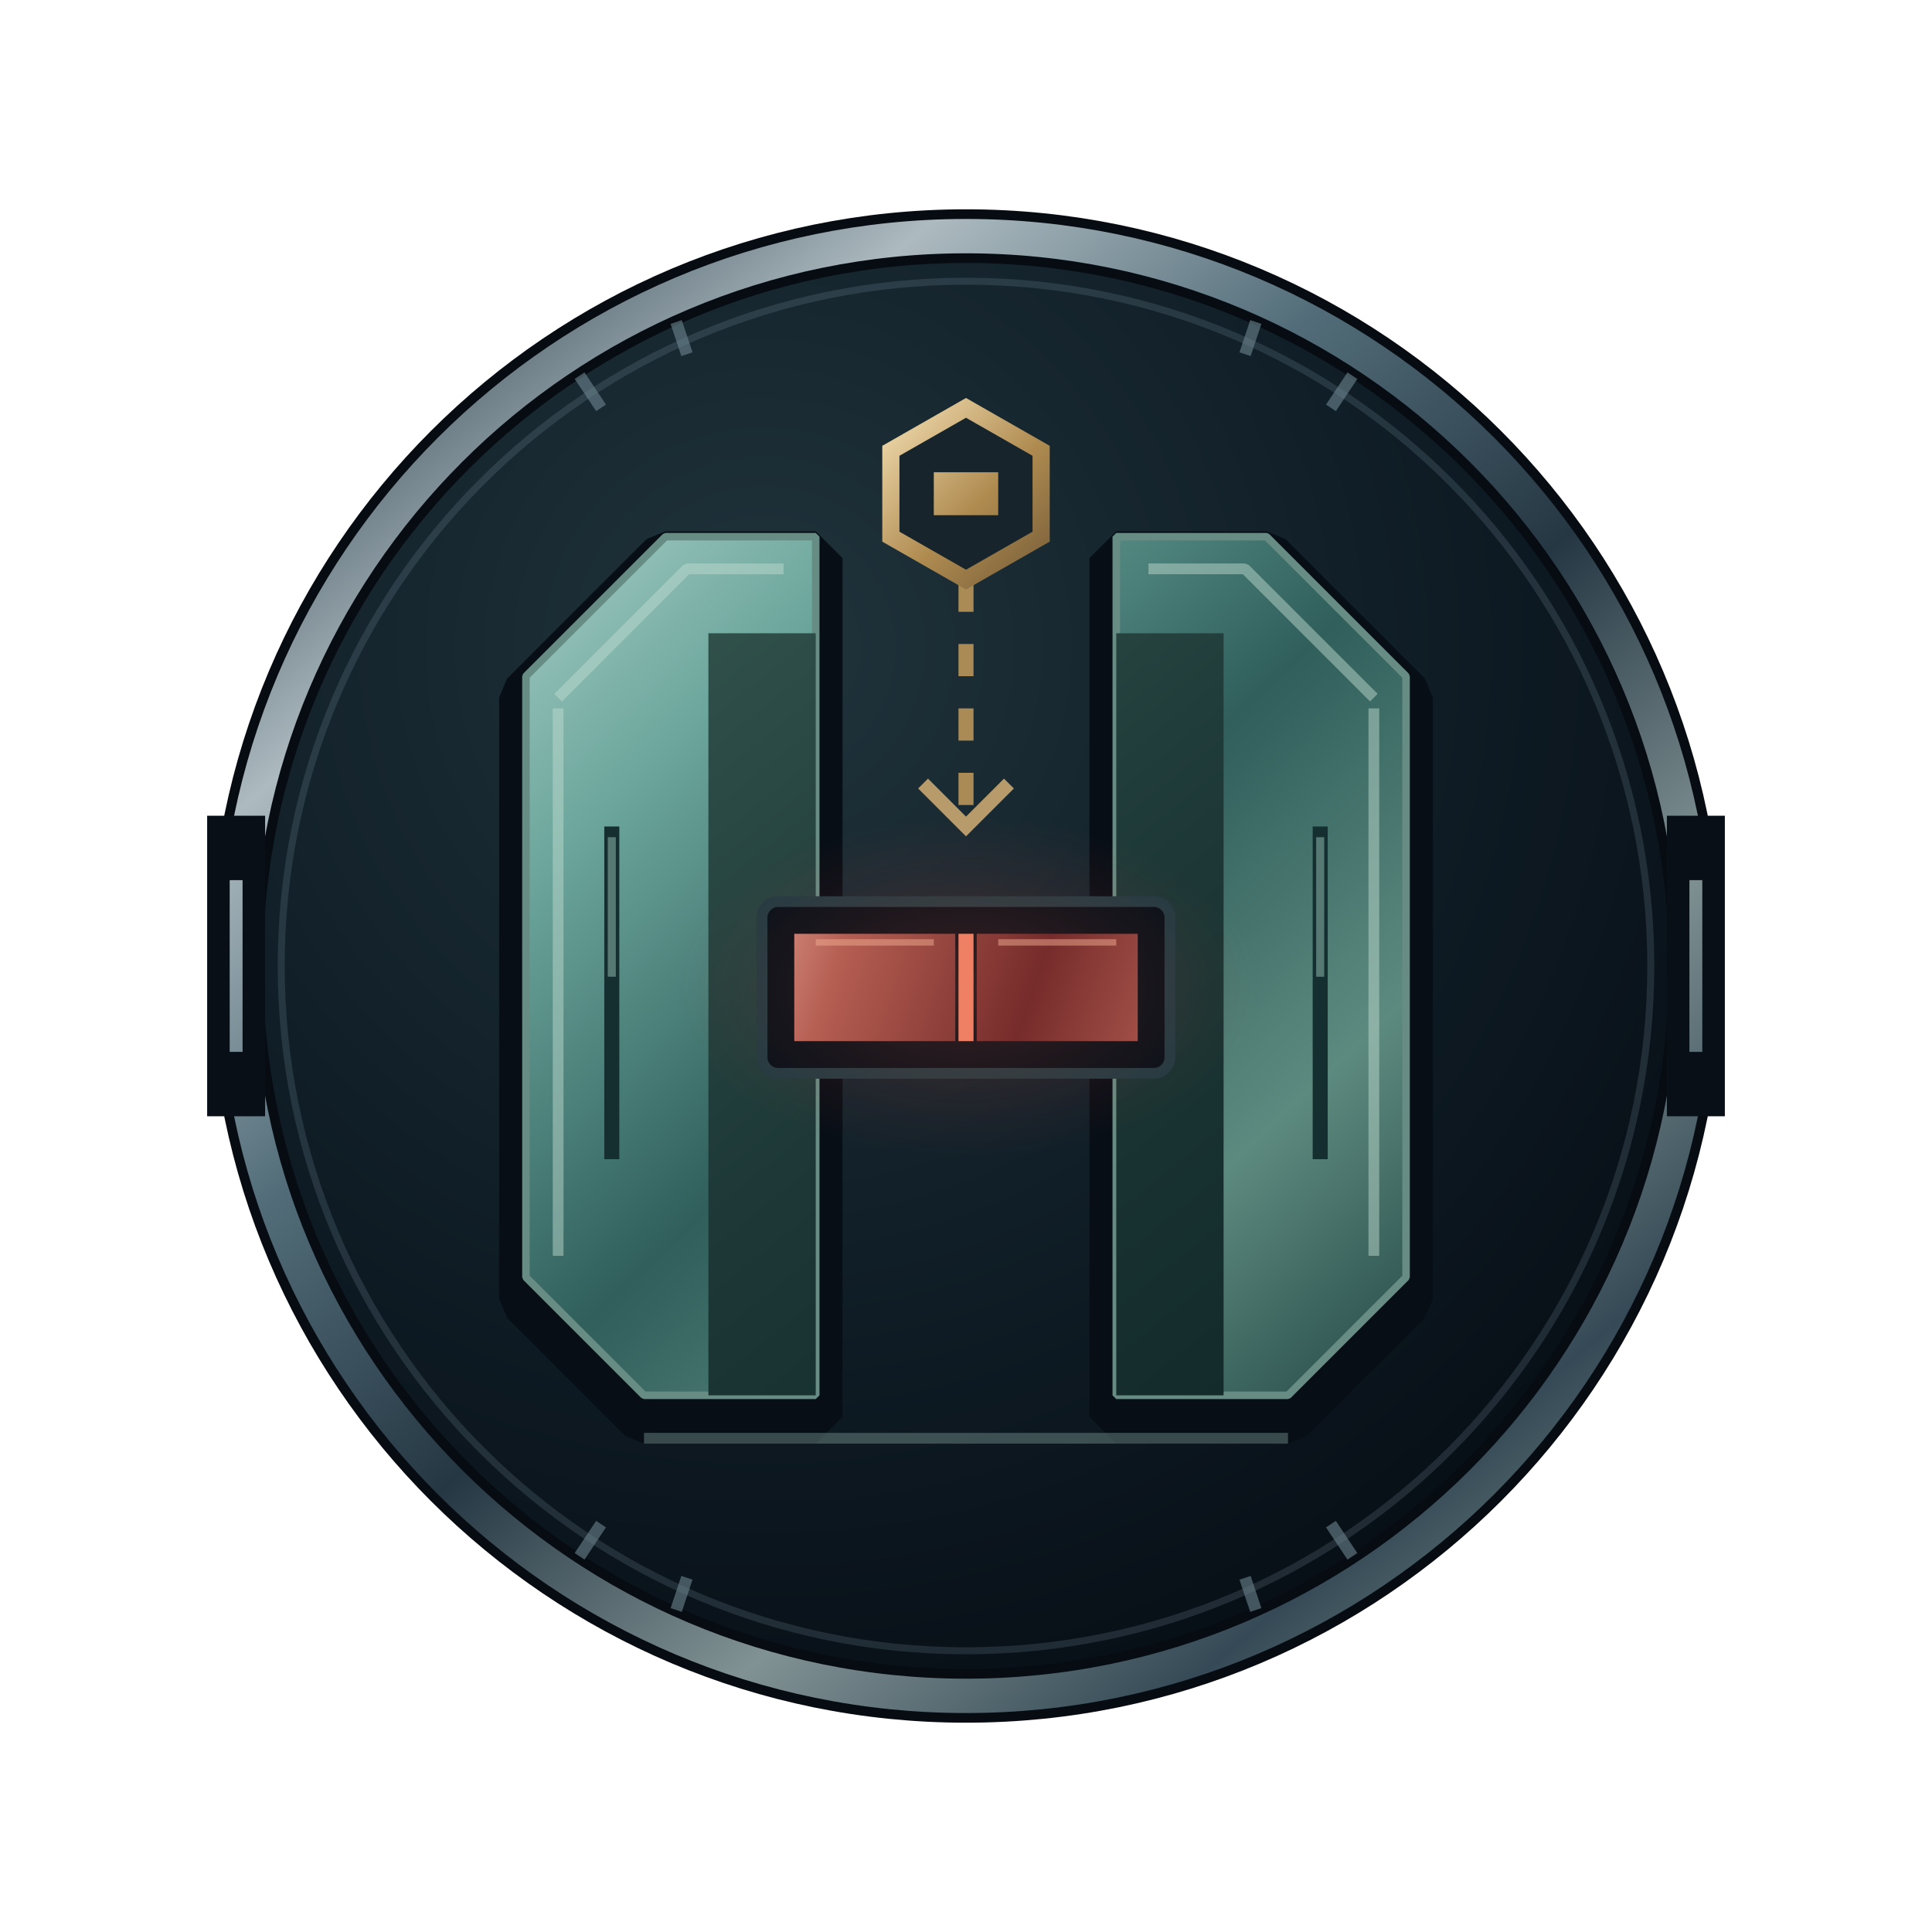
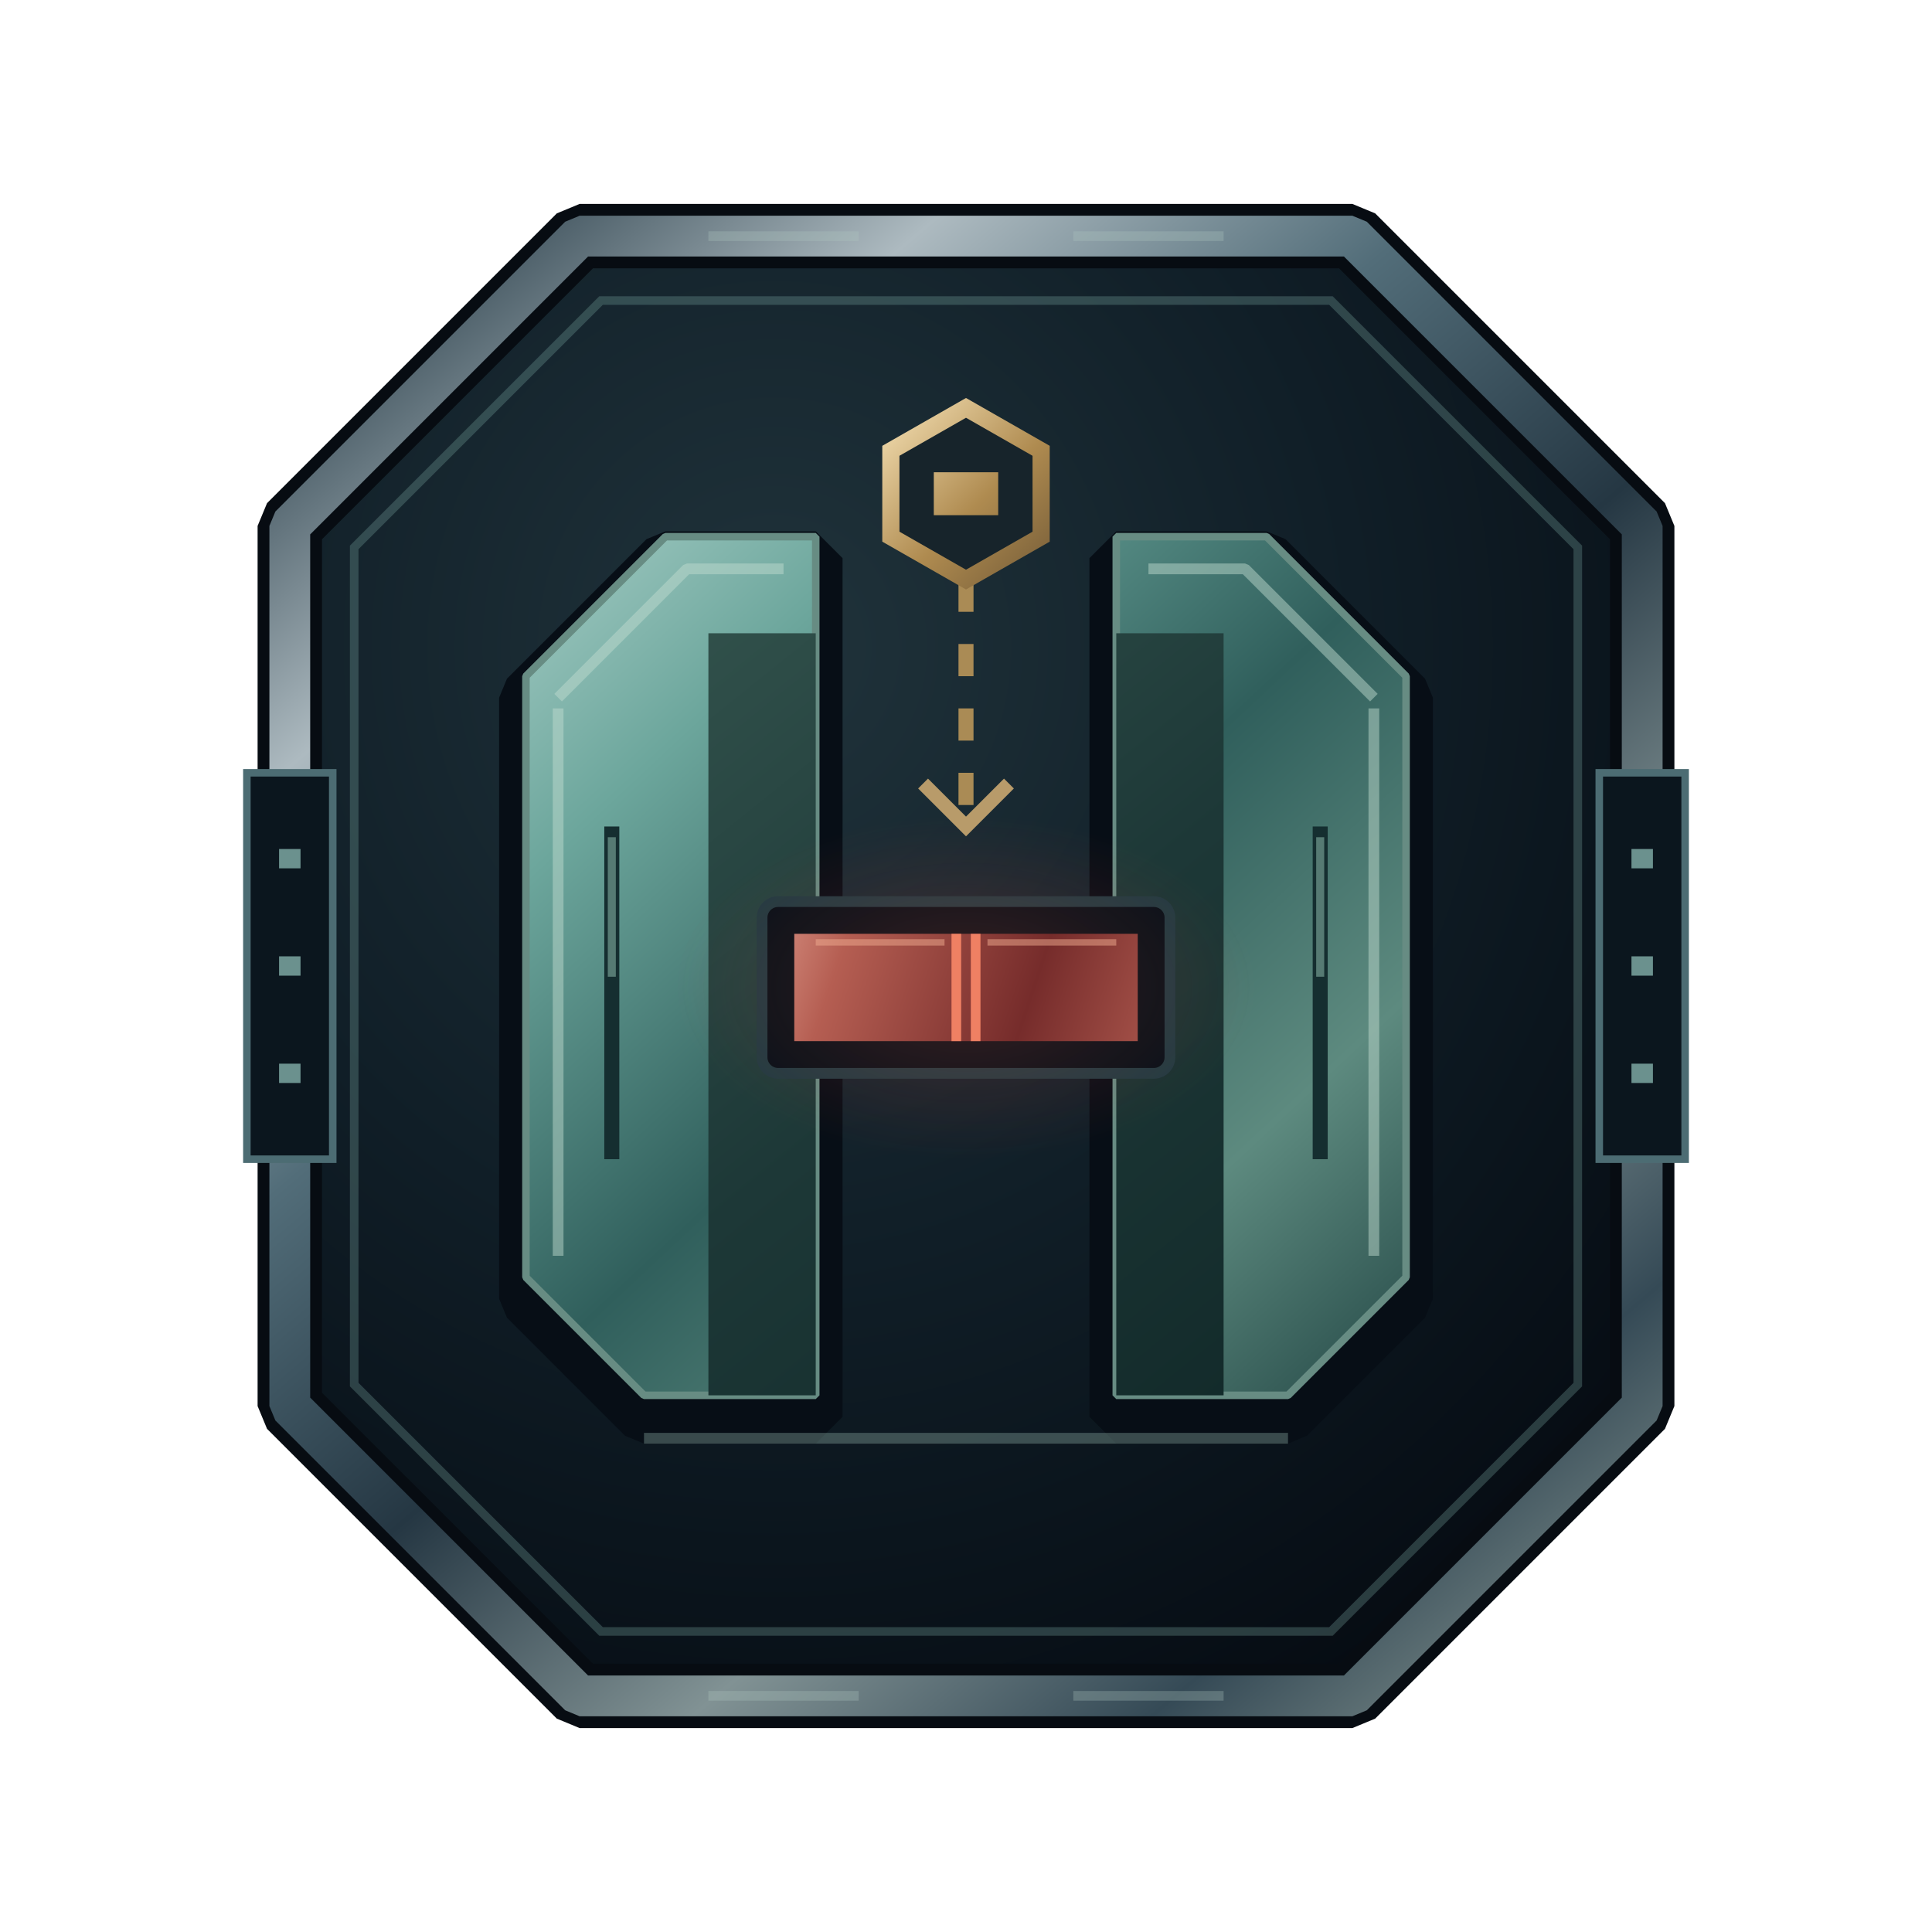
<svg xmlns="http://www.w3.org/2000/svg" viewBox="0 0 180 180" role="img" aria-labelledby="haldir-mark-title haldir-mark-desc">
  <defs>
    <radialGradient id="haldir-seat" cx="36%" cy="28%" r="82%">
      <stop stop-color="#20333b" />
      <stop offset=".52" stop-color="#101e27" />
      <stop offset="1" stop-color="#060c13" />
    </radialGradient>
    <linearGradient id="haldir-rim" x1="35" y1="26" x2="147" y2="158" gradientUnits="userSpaceOnUse">
      <stop stop-color="#314550" />
      <stop offset=".17" stop-color="#adbac0" />
      <stop offset=".34" stop-color="#526d79" />
      <stop offset=".52" stop-color="#253743" />
      <stop offset=".7" stop-color="#819294" />
      <stop offset=".86" stop-color="#354a56" />
      <stop offset="1" stop-color="#81918e" />
    </linearGradient>
    <linearGradient id="haldir-frame" x1="46" y1="45" x2="132" y2="137" gradientUnits="userSpaceOnUse">
      <stop stop-color="#b0d4cd" />
      <stop offset=".23" stop-color="#6ca69c" />
      <stop offset=".5" stop-color="#305f5c" />
      <stop offset=".74" stop-color="#5d8a7f" />
      <stop offset="1" stop-color="#193b3b" />
    </linearGradient>
    <linearGradient id="haldir-facet" x1="57" y1="50" x2="127" y2="137" gradientUnits="userSpaceOnUse">
      <stop stop-color="#365750" />
      <stop offset=".5" stop-color="#1d3837" />
      <stop offset="1" stop-color="#102727" />
    </linearGradient>
    <linearGradient id="haldir-threshold" x1="68" y1="84" x2="113" y2="99" gradientUnits="userSpaceOnUse">
      <stop stop-color="#e6a899" />
      <stop offset=".24" stop-color="#b55e52" />
      <stop offset=".62" stop-color="#762c2b" />
      <stop offset="1" stop-color="#bd6558" />
    </linearGradient>
    <linearGradient id="haldir-authority" x1="83" y1="40" x2="98" y2="55" gradientUnits="userSpaceOnUse">
      <stop stop-color="#ead3a4" />
      <stop offset=".5" stop-color="#af8b50" />
      <stop offset="1" stop-color="#715936" />
    </linearGradient>
    <radialGradient id="haldir-threshold-glow">
      <stop stop-color="#e35443" stop-opacity=".22" />
      <stop offset="1" stop-color="#d84235" stop-opacity="0" />
    </radialGradient>
  </defs>
  <style>
-     .haldir-threshold-light { animation: haldir-threshold-light 6.4s ease-in-out infinite; }
+     .haldir-threshold-light { animation: haldir-threshold-light 10s ease-in-out infinite; }
    @keyframes haldir-threshold-light { 0%, 100% { opacity: .45; } 50% { opacity: .85; } }
-     @media (prefers-reduced-motion: reduce) { .haldir-threshold-light { animation: none; } }
+     .haldir-intent, .haldir-command, .haldir-authority-check { opacity: 0; }
+     .haldir-intent { animation: haldir-intent 10s ease-in-out infinite; }
+     .haldir-command { animation: haldir-command 10s ease-in-out infinite; }
+     .haldir-authority-check { animation: haldir-authority-check 10s ease-in-out infinite; }
+     .haldir-gate-left { animation: haldir-gate-left 10s ease-in-out infinite; }
+     .haldir-gate-right { animation: haldir-gate-right 10s ease-in-out infinite; }
+     @keyframes haldir-intent { 0%, 8% { transform: translateY(0); opacity: 0; } 12% { opacity: 1; } 30% { transform: translateY(-22px); opacity: 1; } 36%, 100% { transform: translateY(-22px); opacity: 0; } }
+     @keyframes haldir-authority-check { 0%, 30%, 57%, 100% { opacity: 0; } 40%, 47% { opacity: .9; } }
+     @keyframes haldir-command { 0%, 59% { transform: translateY(0); opacity: 0; } 64% { opacity: 1; } 79% { transform: translateY(-12px); opacity: 1; } 85%, 100% { transform: translateY(-12px); opacity: 0; } }
+     @keyframes haldir-gate-left { 0%, 50%, 85%, 100% { transform: translateX(0); } 59%, 78% { transform: translateX(-6px); } }
+     @keyframes haldir-gate-right { 0%, 50%, 85%, 100% { transform: translateX(0); } 59%, 78% { transform: translateX(6px); } }
+     @media (prefers-reduced-motion: reduce) {
+       .haldir-threshold-light, .haldir-intent, .haldir-command, .haldir-authority-check, .haldir-gate-left, .haldir-gate-right { animation: none; }
+     }
  </style>
  <g id="haldir-housing" fill="none">
-     <circle cx="90" cy="90" r="68" fill="url(#haldir-seat)" stroke="#070c12" stroke-width="5" />
-     <circle cx="90" cy="90" r="68" stroke="url(#haldir-rim)" stroke-width="3.2" />
-     <circle cx="90" cy="90" r="63.8" stroke="#8cabb7" stroke-opacity=".18" stroke-width=".65" />
-     <path d="M22 76V104 M158 76V104" stroke="#080f16" stroke-width="5.4" />
-     <path d="M22 82V98 M158 82V98" stroke="url(#haldir-rim)" stroke-width="1.2" />
-     <path d="M54 35 56 38 M63 30 64 33 M117 30 116 33 M126 35 124 38 M54 145 56 142 M63 150 64 147 M117 150 116 147 M126 145 124 142" stroke="#6c8590" stroke-width="1.1" stroke-opacity=".6" />
+     <path d="M54 22H126L153 49V131L126 158H54L27 131V49Z" fill="url(#haldir-seat)" stroke="#070c12" stroke-width="6" stroke-linejoin="bevel" />
+     <path d="M54 22H126L153 49V131L126 158H54L27 131V49Z" stroke="url(#haldir-rim)" stroke-width="3.8" stroke-linejoin="bevel" />
+     <path d="M56 28H124L147 51V129L124 152H56L33 129V51Z" stroke="#7caaa4" stroke-opacity=".3" stroke-width=".8" />
+     <path d="M23 72H31V108H23Z M149 72H157V108H149Z" fill="#0b161e" stroke="#4c6c73" stroke-width=".7" />
+     <path d="M26 80H28 M26 90H28 M26 100H28 M152 80H154 M152 90H154 M152 100H154" stroke="#6b918e" stroke-width="1.8" />
+     <path d="M66 22H80 M100 22H114 M66 158H80 M100 158H114" stroke="#afc6bf" stroke-opacity=".3" stroke-width=".9" />
  </g>
  <g id="haldir-gate" stroke-linejoin="bevel">
    <path d="M49 63 62 50H76V130H60L49 119Z M131 63 118 50H104V130H120L131 119Z" fill="#070e16" stroke="#070e16" stroke-width="5" transform="translate(0 2)" />
    <path d="M49 63 62 50H76V130H60L49 119Z M131 63 118 50H104V130H120L131 119Z" fill="url(#haldir-frame)" stroke="#678c83" stroke-width=".7" />
    <path d="M66 59H76V130H66Z M114 59H104V130H114Z" fill="url(#haldir-facet)" />
    <path d="M52 65 64 53H73 M128 65 116 53H107 M52 66V117 M128 66V117" fill="none" stroke="#c0dace" stroke-opacity=".48" stroke-width="1" />
    <path d="M57 77V108 M123 77V108" fill="none" stroke="#152e30" stroke-width="1.4" />
    <path d="M57 78V91 M123 78V91" fill="none" stroke="#8cb8a9" stroke-opacity=".55" stroke-width=".75" />
    <rect x="71" y="84" width="38" height="16" rx="1.5" fill="#071119" stroke="#223b42" stroke-width="1" />
    <ellipse cx="90" cy="92" rx="27" ry="16" fill="url(#haldir-threshold-glow)" class="haldir-threshold-light" />
-     <path d="M74 87H89V97H74Z M91 87H106V97H91Z" fill="url(#haldir-threshold)" />
-     <path d="M76 87.8H87 M93 87.8H104" fill="none" stroke="#f0ac90" stroke-opacity=".5" stroke-width=".6" />
-     <path d="M89.3 87H90.7V97H89.3Z" fill="#ef8063" class="haldir-threshold-light" />
+     <g class="haldir-gate-left">
+       <path d="M74 87H90V97H74Z" fill="url(#haldir-threshold)" />
+       <path d="M76 87.8H88" fill="none" stroke="#f0ac90" stroke-opacity=".5" stroke-width=".6" />
+       <path d="M89.1 87V97" stroke="#ef8063" stroke-width=".9" />
+     </g>
+     <g class="haldir-gate-right">
+       <path d="M90 87H106V97H90Z" fill="url(#haldir-threshold)" />
+       <path d="M92 87.8H104" fill="none" stroke="#f0ac90" stroke-opacity=".5" stroke-width=".6" />
+       <path d="M90.9 87V97" stroke="#ef8063" stroke-width=".9" />
+     </g>
    <path d="M60 134H120" fill="none" stroke="#7f9e97" stroke-opacity=".42" stroke-width="1" />
  </g>
  <g id="haldir-authority-input">
    <path d="M90 54V76" fill="none" stroke="#aa8b55" stroke-width="1.4" stroke-dasharray="3 3" />
    <path d="M86 73 90 77 94 73" fill="none" stroke="#b89b6a" stroke-width="1.3" />
    <path d="M90 38 97 42V50L90 54 83 50V42Z" fill="#17242b" stroke="url(#haldir-authority)" stroke-width="1.6" />
    <path d="M87 44H93V48H87Z" fill="url(#haldir-authority)" />
  </g>
+   <path d="M90 123 94 127 90 131 86 127Z" fill="#d6b579" stroke="#f1d8a8" stroke-width=".8" class="haldir-intent" />
+   <path d="M90 67 94 69V74L90 76 86 74V69Z" fill="#b9ddd4" stroke="#e0eee5" stroke-width=".8" class="haldir-command" />
+   <path d="M90 56V80" stroke="#efd5a5" stroke-width="2" stroke-dasharray="3 3" class="haldir-authority-check" />
</svg>
